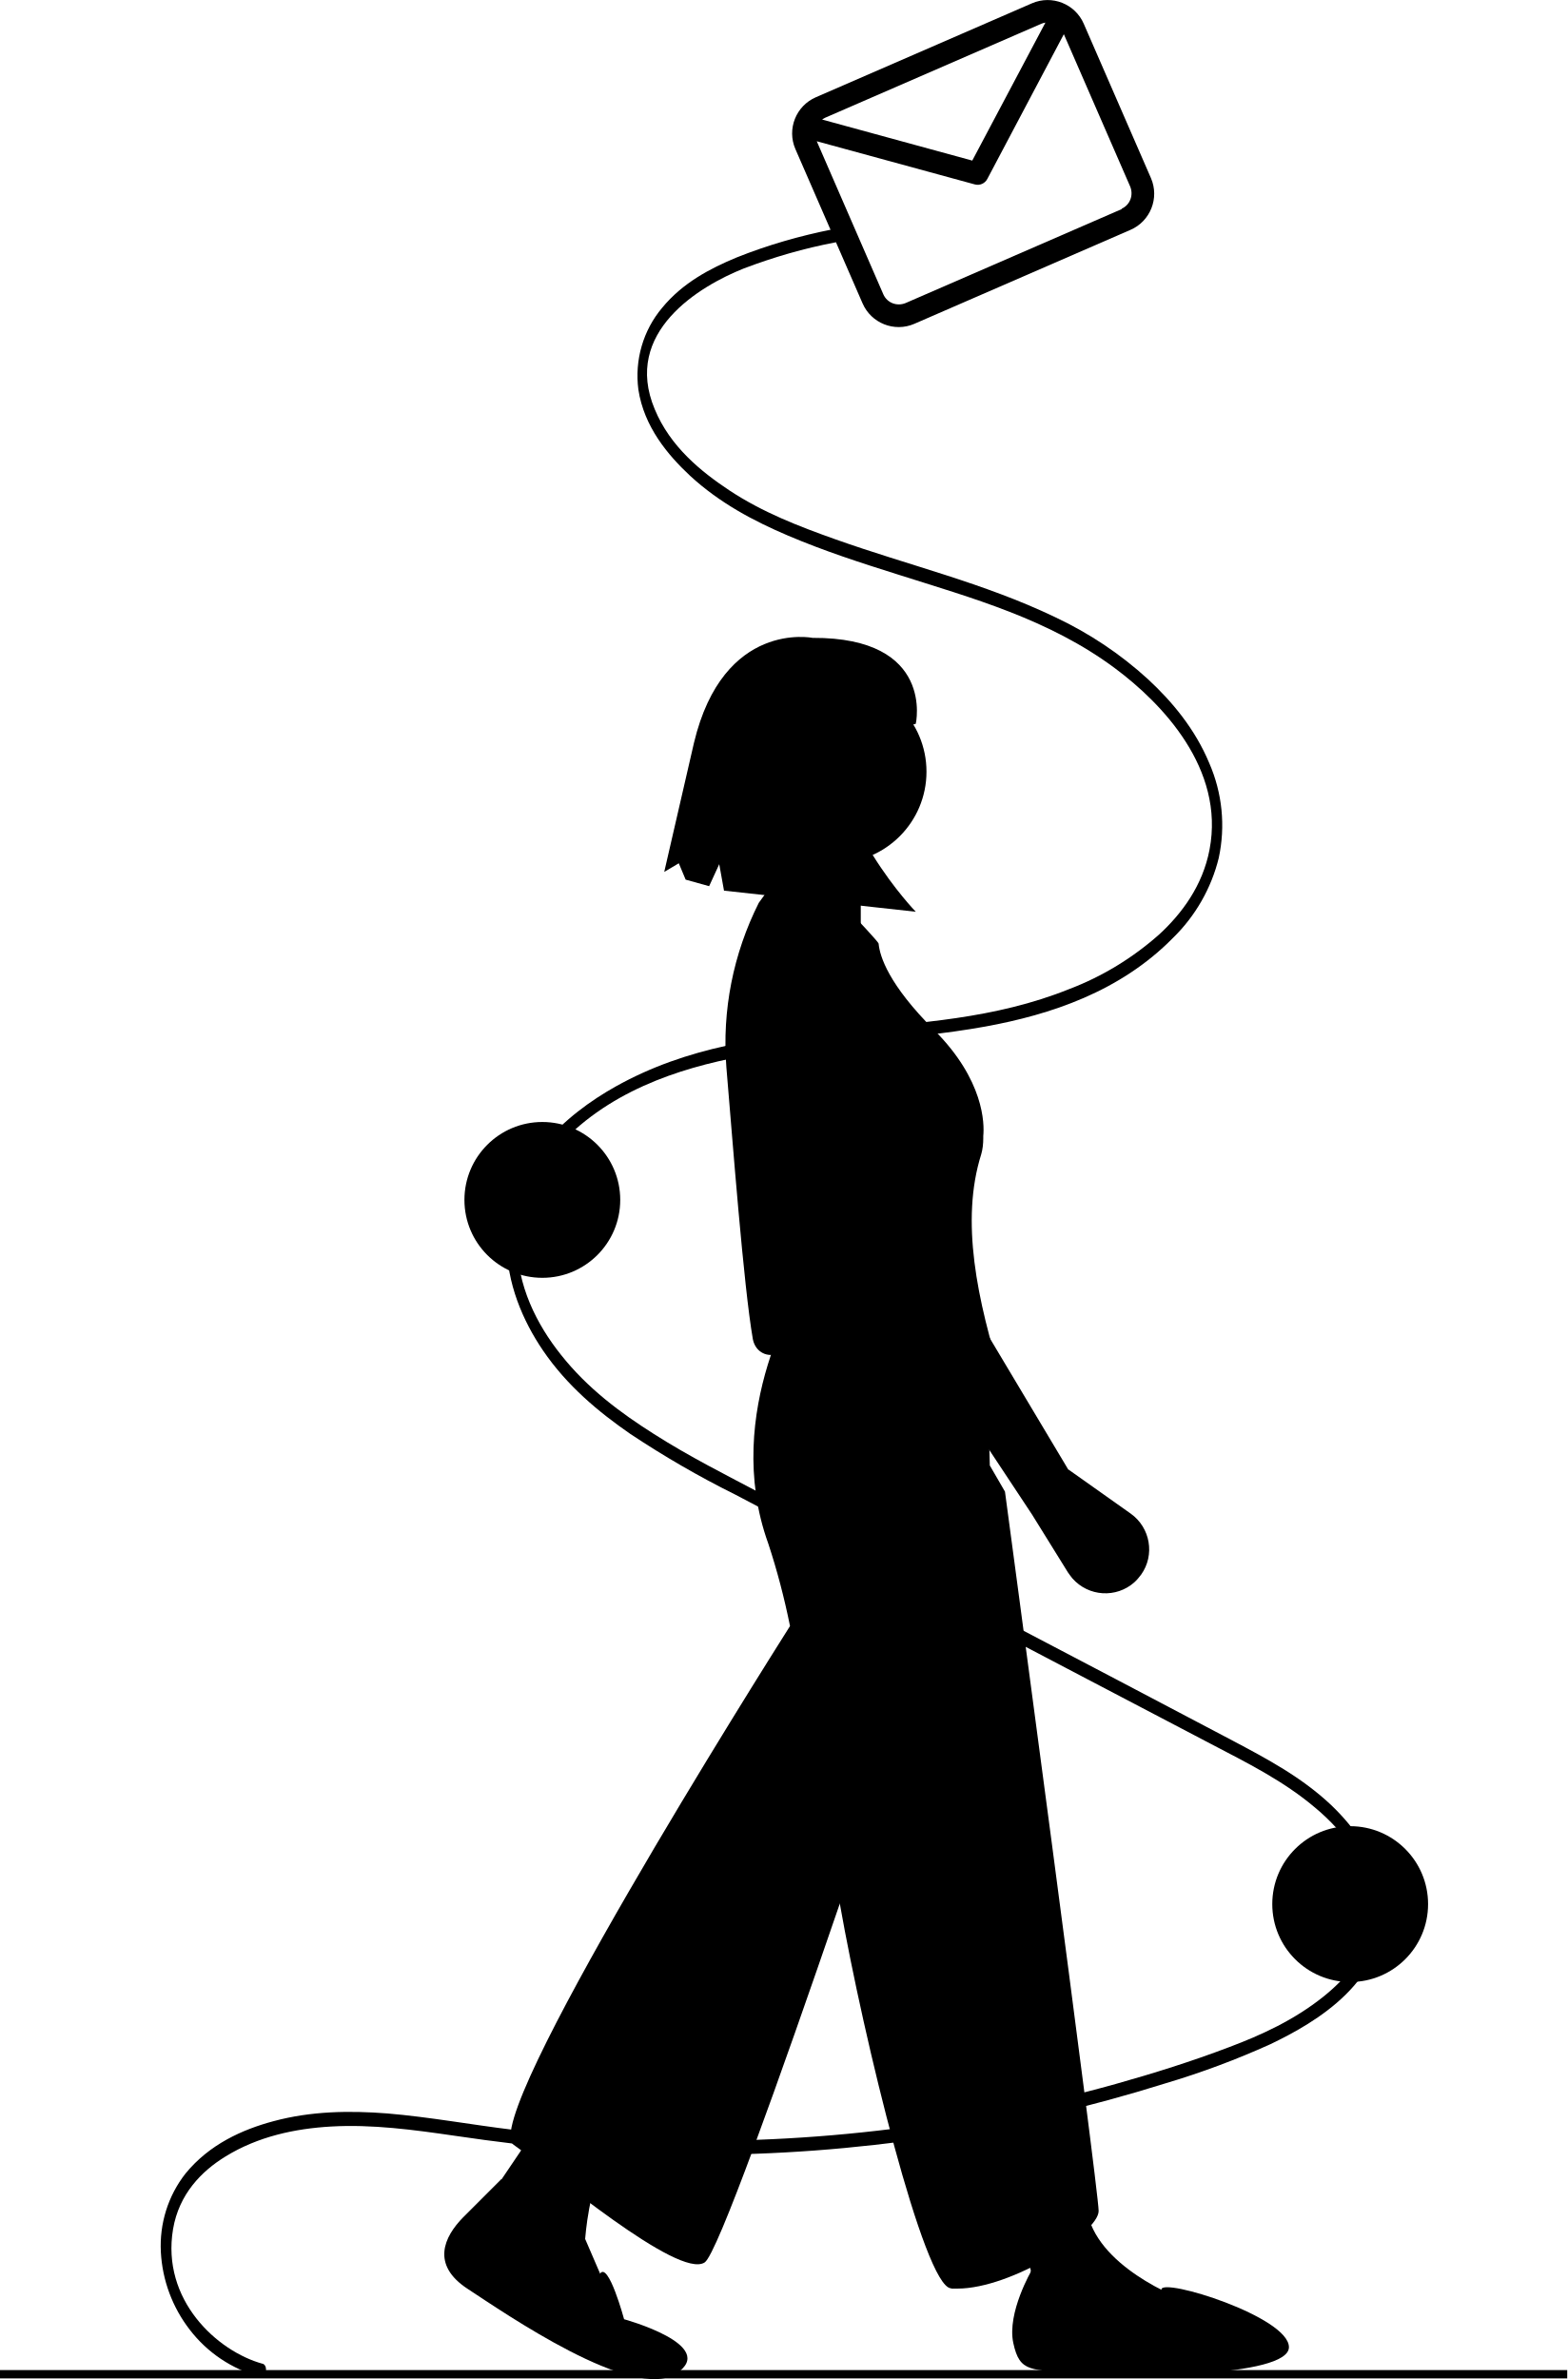
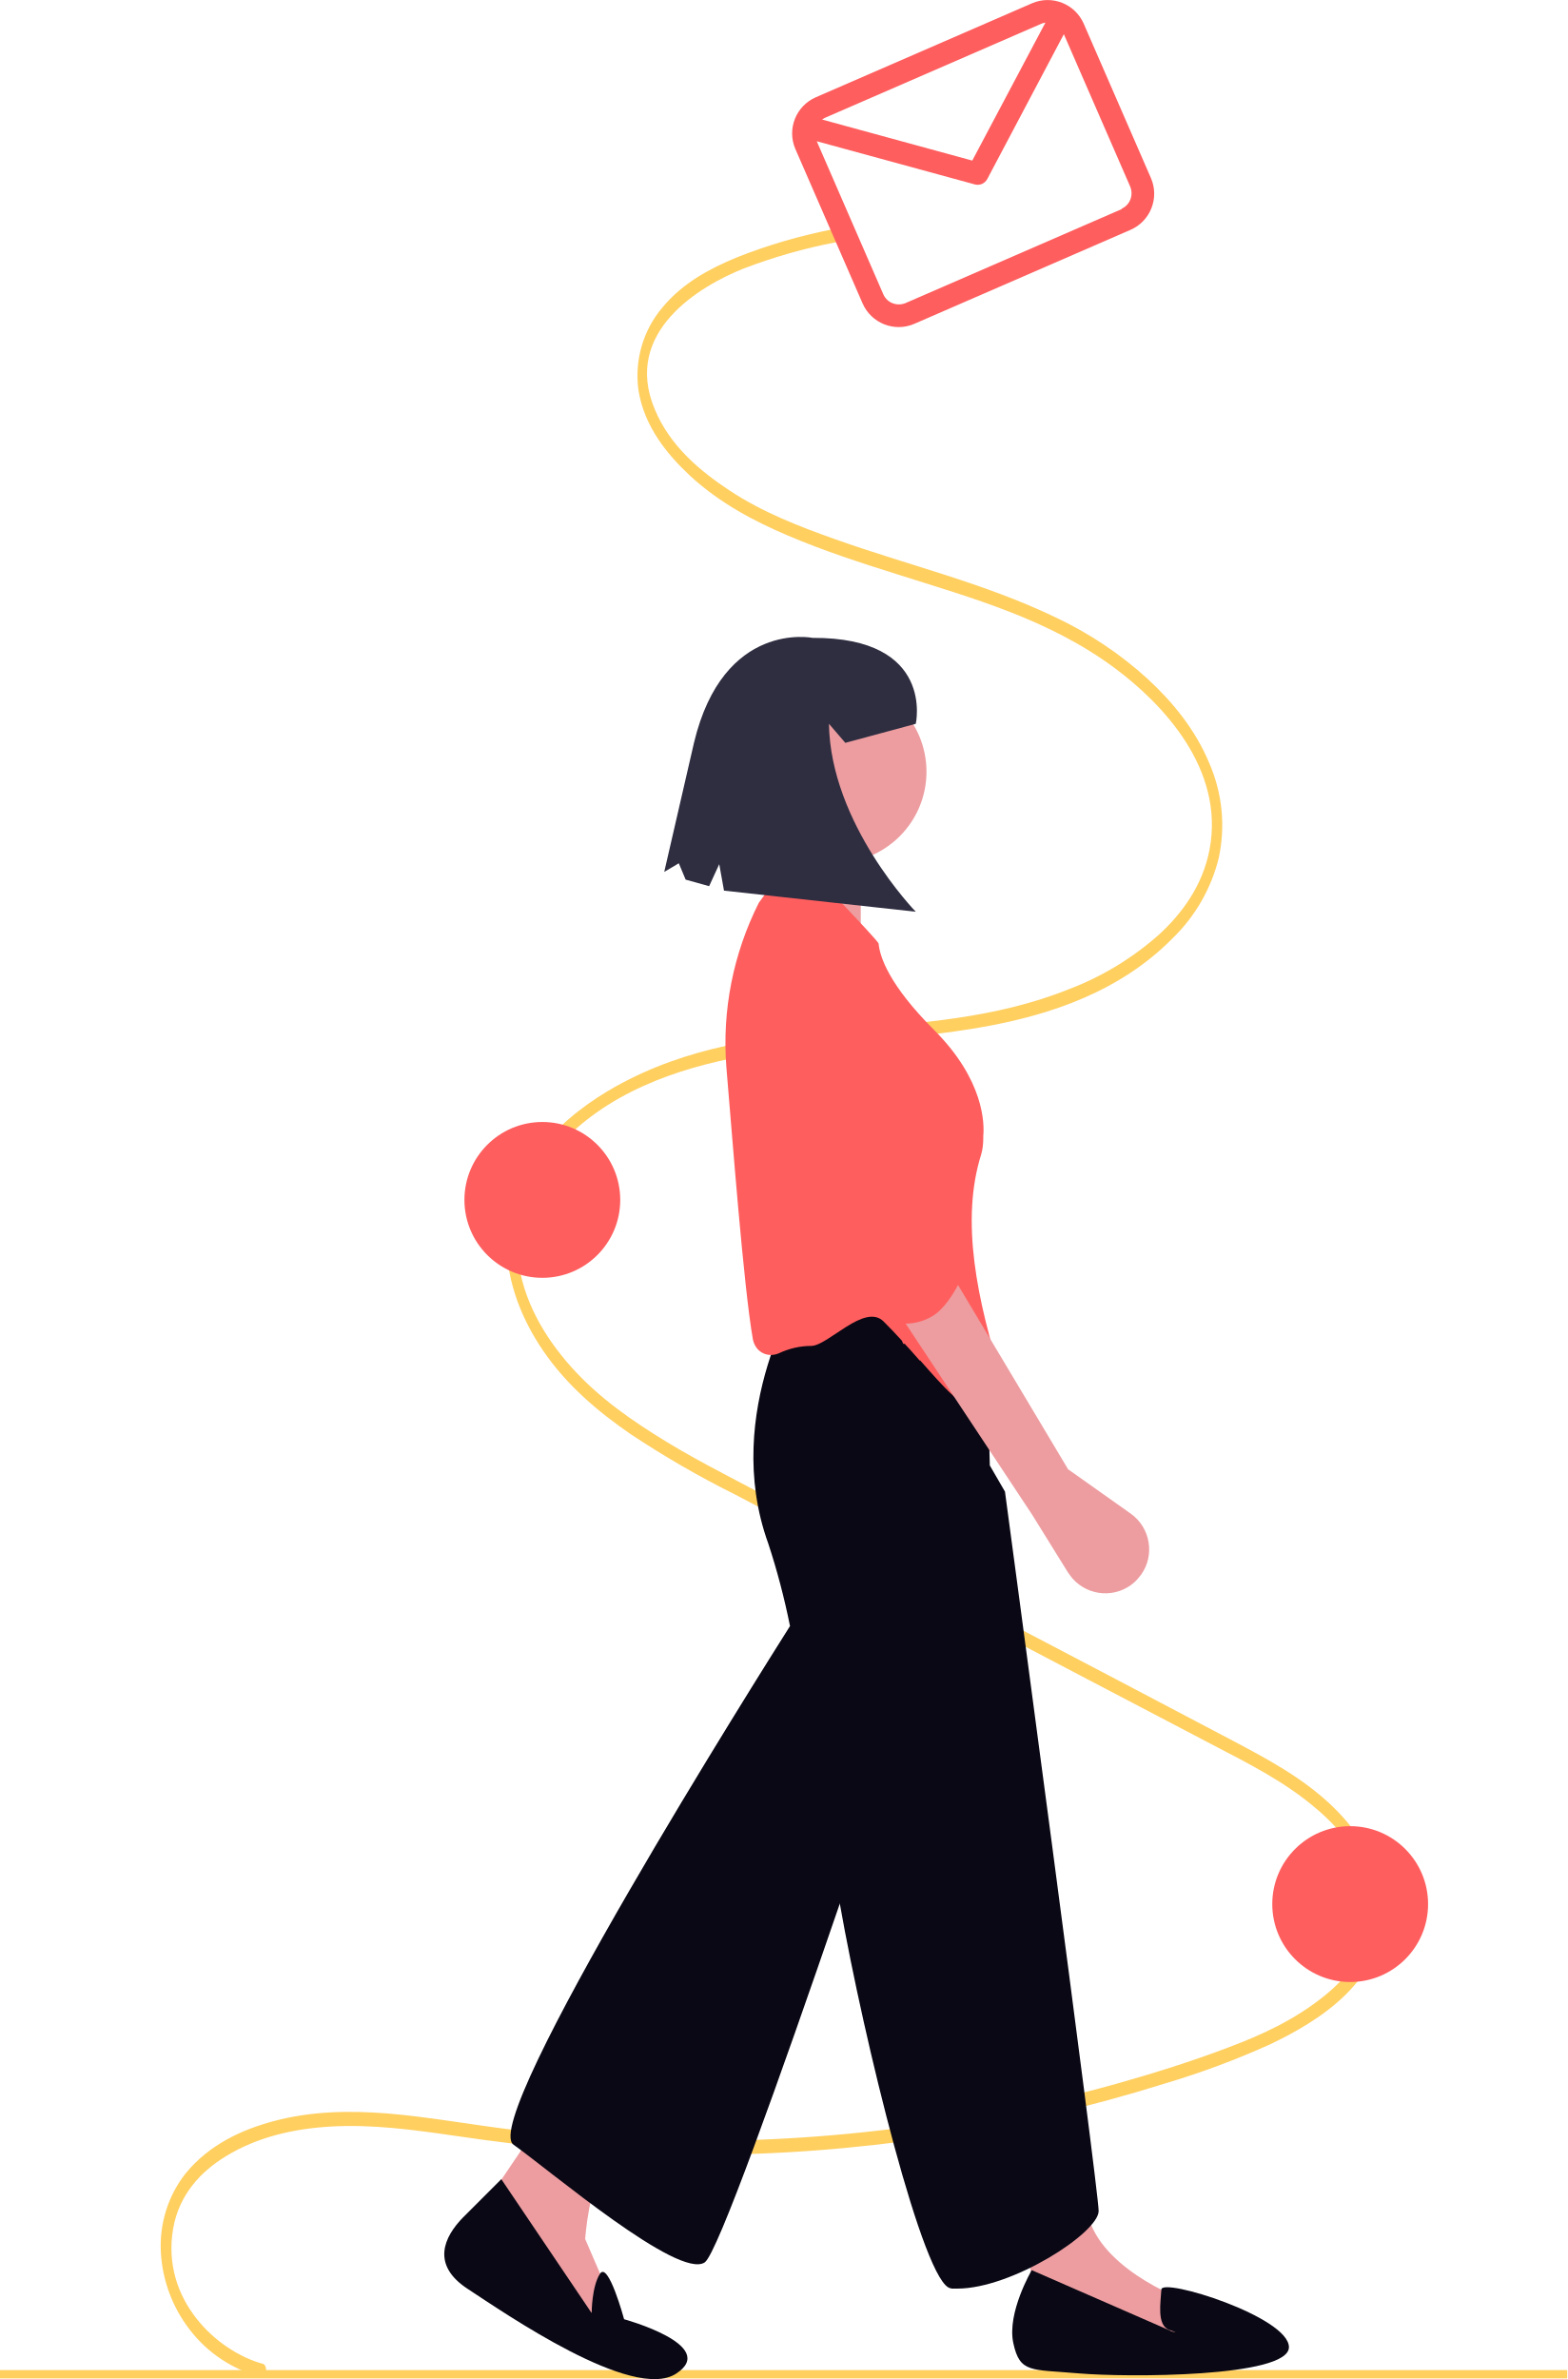
<svg xmlns="http://www.w3.org/2000/svg" id="Layer_1" version="1.1" viewBox="0 0 527.1 800">
  <defs>
-     
+     <style>
+       .st0 {
+         fill: #2f2e41;
+       }
+ 
+       .st1 {
+         fill: #ffcf60;
+       }
+ 
+       .st2 {
+         fill: #090814;
+       }
+ 
+       .st3 {
+         fill: #ed9da0;
+       }
+ 
+       .st4 {
+         fill: #ff5e5e;
+       }
+     </style>
  </defs>
  <path class="st3" d="M353.9,709.1s6.6,19,12.4,37.2,33.6,27.8,33.6,27.8l5.1,13.1-15.3,7.3-44.5-11s1.5-14.6,1.5-19.7-23.4-48.2-23.4-48.2l30.7-6.6Z" />
  <path class="st1" d="M88.4,794.9c-15.4-4.2-34.2-21.5-30.2-45.3,2-11.8,9.6-19.5,17.6-24.4,11-6.8,23.5-9.4,35.5-10.1,13.9-.8,27.8,1.1,41.6,3.1,13.6,2,27.2,3.7,40.9,4.8,53.5,4.2,107.3.2,159.6-11.9,12.9-3,25.7-6.5,38.5-10.5,12.1-3.6,23.9-8,35.4-13.2,15.2-7.3,39.8-21.4,37.8-47.7-1.1-13.9-9.3-25-17.5-32.8-10-9.4-21.6-15.5-32.9-21.5-52.7-27.8-105.4-55.3-158.2-82.9-12.3-6.5-24.7-12.7-36.6-20.3-11.2-7.1-22.3-15.3-31.3-26.7-7.9-9.9-14.9-23.3-14.6-38.2.2-12.4,5.8-22.8,12.7-30.7,17.1-19.4,41.2-27.3,63-31.4,27.1-5.1,54.6-5.1,81.7-10,21.9-4,45.3-11.7,63.1-29.8,7.5-7.3,12.9-16.7,15.4-26.9,2.3-10.7,1.2-21.8-3.2-31.9-4.8-11.5-12.5-20.7-20.6-28.2-9.3-8.5-19.8-15.5-31.3-20.9-24-11.5-49.3-17.4-74-26.2-12.1-4.3-24.3-9-35.5-16.4-9.5-6.3-19.9-14.7-25.1-27.3-10.9-25.9,15.1-41.4,29.9-47.3,10-3.8,20.3-6.8,30.9-8.8,2.2-.5,1.3-4.9-.9-4.4-11.1,2.2-21.9,5.3-32.4,9.5-8.9,3.7-18.1,8.5-25,16.9-6.4,7.6-9.3,17.6-8,27.5,1.9,12.5,9.9,22,17.4,29,10,9.2,21.4,15.2,32.9,20.1,12.2,5.2,24.6,9.2,37,13.1,24.8,7.9,50.7,14.9,73.1,31.6,15.7,11.7,36.9,33.7,31.7,60.9-2.3,12.1-9.3,21.5-16.9,28.5-8.9,7.9-19.2,14.2-30.3,18.4-49.6,20-104.2,5.7-152.6,32.8-16.4,9.2-36.4,26-36.6,52.4,0,13.7,5.4,26.3,12.2,36.3,8.1,11.9,18.7,20.7,29.4,28.1,11.3,7.5,23,14.3,35.1,20.3,13.2,6.9,26.4,13.9,39.7,20.8l80.3,42.1,39.9,20.9c12.2,6.4,24.7,12.5,35.7,21.9,9.1,7.7,19.8,20.3,18.8,35.9-.7,12.4-9,21.4-16.5,27.4-9.8,7.8-20.7,12.8-31.6,16.9-12.6,4.8-25.4,8.8-38.2,12.4-26.2,7.3-53,12.6-80.1,15.7-27,3.1-54.2,4.1-81.4,3-13.7-.6-27.4-1.6-41.1-3.3-14.1-1.7-28.1-4.3-42.3-5.5-12.8-1-25.7-.8-38.3,2.6-10.5,2.8-21.6,7.8-29.6,17.6-5.9,7.5-8.8,16.9-8.3,26.4.5,9.5,3.9,18.6,9.7,26.1,5.9,7.7,14.1,13.2,23.5,15.8,2.2.6,3.1-3.8.9-4.4h0Z" />
  <rect class="st1" x="0" y="797" width="527.1" height="2.8" />
  <circle class="st4" cx="454.1" cy="640.3" r="26.2" />
  <circle class="st4" cx="182.4" cy="403.5" r="26.2" />
  <path class="st3" d="M231.2,693s-22.6,30.7-27.8,35.8-6.6,24.1-6.6,24.1l8.8,20.4-5.1,10.2-39.4-39.4,42.4-62.8,27.7,11.7Z" />
  <path class="st2" d="M319.8,769.5c-9-.7-29.3-83.7-37.3-129.1,0-.1,0-.2,0-.4-20.6,60-41.3,118-45.5,120.8-8.8,5.8-51.9-30.8-64.3-39.6-11.8-8.3,83.9-160,93-174.4h0c-1.9-9.4-4.3-18.6-7.3-27.7-16.1-44.5,11.7-86.9,11.7-86.9h38.7c12.5,0,22.8,9.9,23.1,22.4l1,38.2,5.1,8.8s31.5,234.6,31.5,241.9-29.1,26.1-47.5,26.1c-.7,0-1.3,0-1.9,0Z" />
  <path class="st2" d="M199,777.7s0-8.8,2.8-13.1,8.1,15.3,8.1,15.3c0,0,32.1,8.8,17.5,18.3s-57.7-20.4-70.1-28.5-8-17.5-1.5-24.1l12.8-12.8,30.3,44.9Z" />
  <circle class="st3" cx="280.9" cy="259.5" r="30.7" />
  <path class="st3" d="M270.9,275.3c0,4.4-13.5,35-13.5,35l32.1,7.6v-38.2l-18.6-4.4Z" />
  <path class="st2" d="M393.7,783.9s4,1.1-.4-.4-2.9-9.5-2.7-13.6,42.9,9.2,42.9,19.4-54.8,10.2-70.8,8.8-19.7,0-21.9-10.2,6.2-24.5,6.2-24.5l46.7,20.4Z" />
  <path class="st4" d="M309.3,457.5c-1.6-1.8-3.2-3.7-5-5.6h-.5s-.5-1.1-.5-1.1c-1.9-2.1-3.9-4.2-6.1-6.4-6.4-6.4-18.7,8.2-24.4,8.2-3.8,0-7.5.9-10.9,2.5-2.1.9-4.5.7-6.3-.7-1.3-1-2.1-2.5-2.4-4.1-3.1-17.7-6.8-66.6-8.9-91.4-1.5-19.1,2.3-38.2,10.9-55.3l7.9-10.9c1.7-2.3,4.8-3.2,7.5-2.1,0,0,24.8,25.7,24.9,26.7.4,4.3,3.3,13.7,18.7,29.1,16.8,16.8,16.9,31.5,16.5,35.6,0,.3,0,.5,0,.8,0,1.8-.2,3.7-.7,5.4-7,22.2-1.5,48.8,7.3,76.5.7,2.6-.3,5.3-2.5,6.8-.1.1-.3.2-.4.3h0c-1.1,1.6-2.8,2.5-4.7,2.5-5.6,0-12.5-8.1-20.2-16.8Z" />
  <path class="st0" d="M284.3,249.8l-5.5-6.4c.5,33.7,29.2,63.2,29.2,63.2l-64.5-7.1-1.6-8.9-3.4,7.4-7.9-2.2-2.3-5.5-4.9,2.9,10-43.4c9.9-41.4,39.9-35.3,39.9-35.3,41.3-.2,34.7,28.9,34.7,28.9l-23.7,6.4Z" />
  <path class="st3" d="M359.4,494.2l20.9,14.8c6.6,4.7,8.2,13.9,3.5,20.5-.7.9-1.4,1.8-2.3,2.6h0c-6.1,5.4-15.4,4.8-20.8-1.3-.5-.6-1-1.3-1.5-2l-12.1-19.5-42.5-64.2c3.5,0,7-1.1,9.9-3.1,4.4-3.2,7.7-9.9,7.7-9.9l37.1,62.1Z" />
  <path class="st4" d="M347.1,1.1l-72.7,31.6c-6.7,2.9-9.8,10.7-6.9,17.4l22.6,51.9c2.9,6.7,10.7,9.8,17.4,6.9l72.7-31.6c6.7-2.9,9.8-10.7,6.9-17.4l-22.6-51.9c-2.9-6.7-10.7-9.8-17.4-6.9h0ZM350.2,8c.4-.2.9-.3,1.4-.4l-24.6,46.4-50.5-13.8c.3-.2.6-.4,1-.6l72.7-31.6ZM377.3,70.3l-72.7,31.6c-2.9,1.2-6.2,0-7.5-2.9l-22.4-51.5,53.1,14.5c1.7.5,3.5-.3,4.3-1.9l25.7-48.6,22.3,51.2c1.2,2.9,0,6.2-2.9,7.5h0Z" />
</svg>
